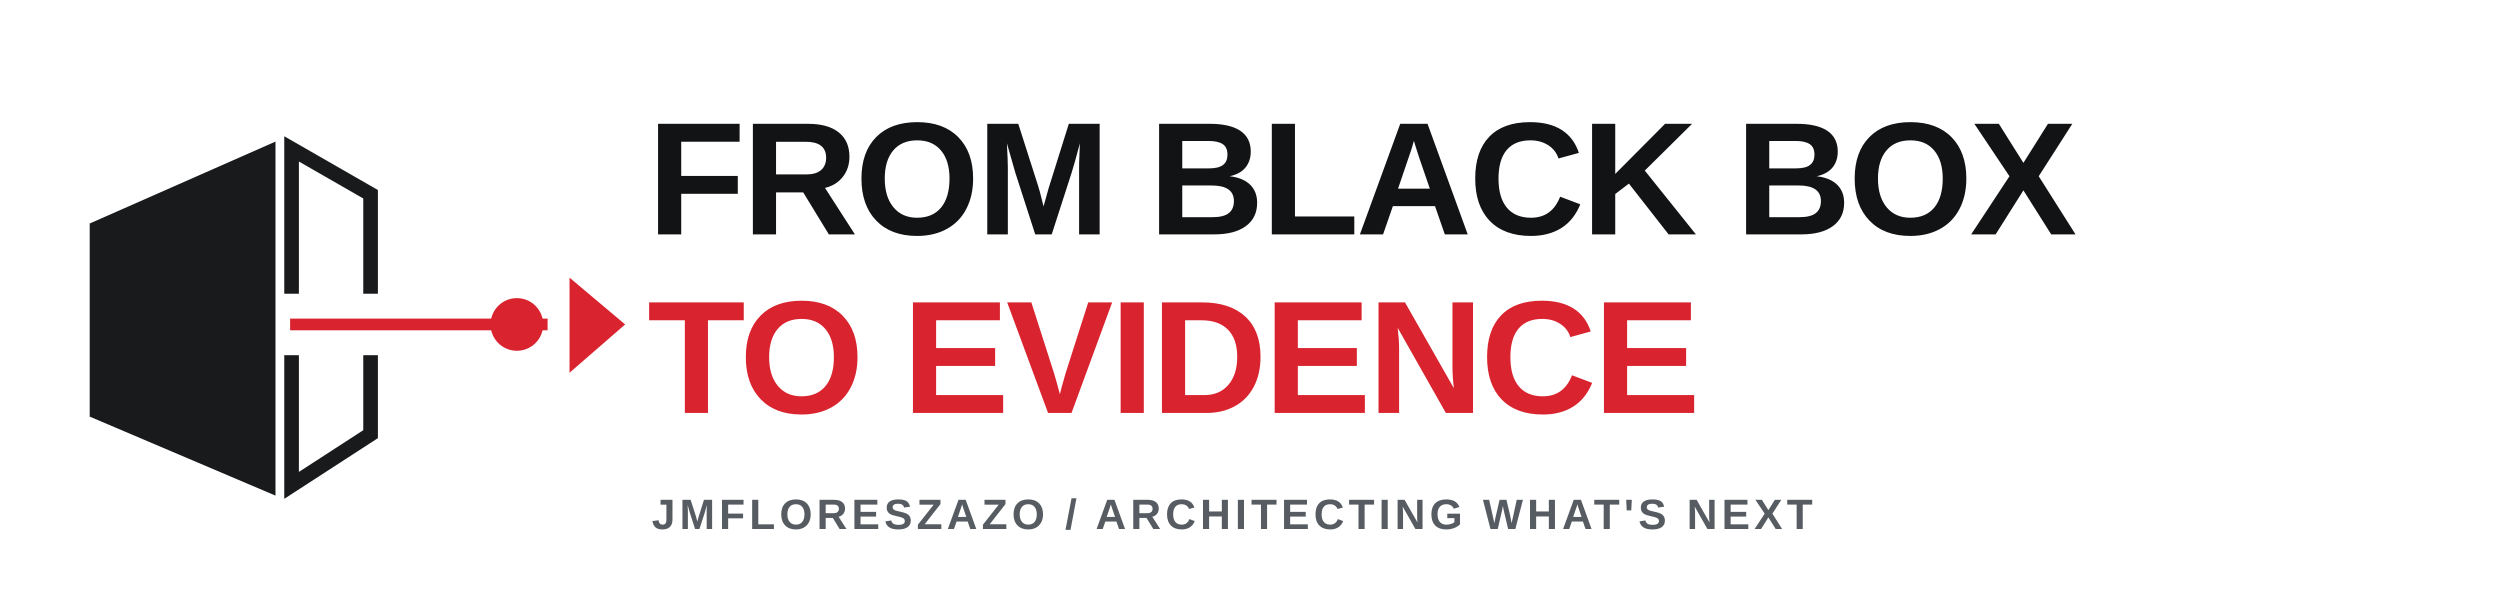
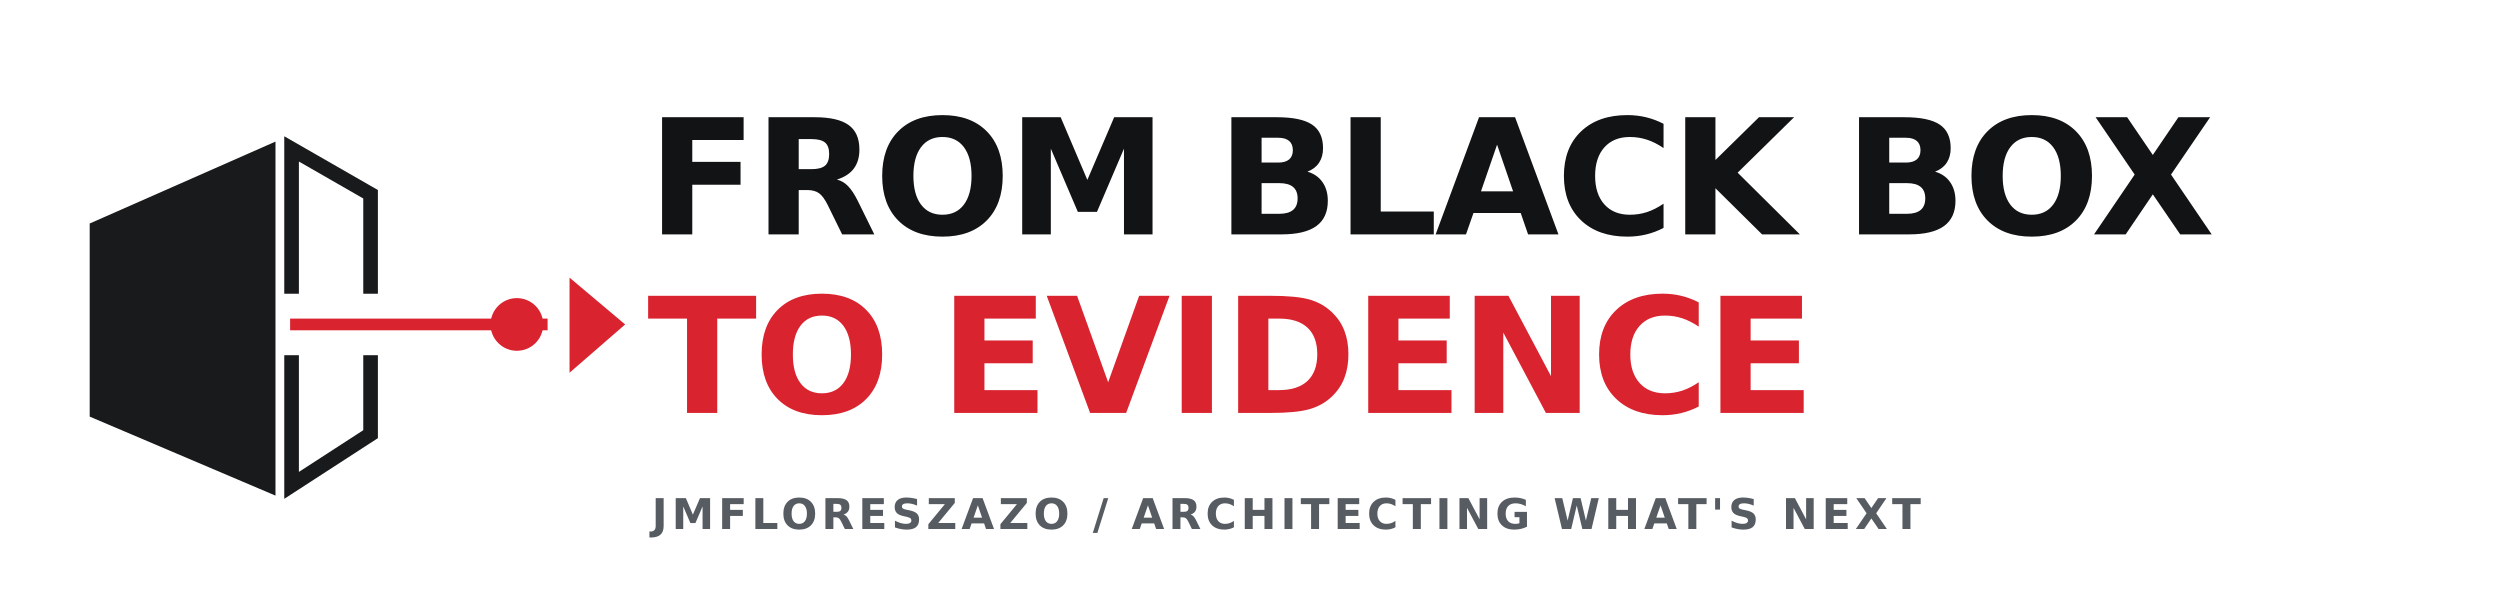
<svg xmlns="http://www.w3.org/2000/svg" viewBox="0 0 1120 265" width="1120" height="265" role="img">
  <g transform="scale(.58)">
    <g transform="translate(6 28) scale(1.13)" stroke-linejoin="miter">
      <path d="M56 128 L183 72 L183 314 L56 260 Z" fill="#181A1C" />
      <path d="M194 176 V77 L248 108 V176" fill="none" stroke="#181A1C" stroke-width="10" stroke-linecap="butt" />
      <path d="M194 218 V307 L248 272 V218" fill="none" stroke="#181A1C" stroke-width="10" stroke-linecap="butt" />
      <path d="M193 197 H369" fill="none" stroke="#D9232E" stroke-width="8" stroke-linecap="butt" />
      <circle cx="348" cy="197" r="18" fill="#D9232E" />
      <path d="M384 165 L422 197 L384 230 Z" fill="#D9232E" />
    </g>
  </g>
-   <text x="290" y="105" font-family="Arial,Helvetica,sans-serif" font-size="72" font-weight="800" fill="#121315" letter-spacing="-1.5" text-anchor="start">FROM BLACK BOX</text>
-   <text x="290" y="185" font-family="Arial,Helvetica,sans-serif" font-size="72" font-weight="800" fill="#D9232E" letter-spacing="-1.5" text-anchor="start">TO EVIDENCE</text>
-   <text x="292" y="237" font-family="Arial,Helvetica,sans-serif" font-size="19" font-weight="700" fill="#565C62" letter-spacing="1.9" text-anchor="start">JMFLORESZAZO / ARCHITECTING WHAT'S NEXT</text>
+   <text x="290" y="105" font-family="DejaVu Sans" font-size="72" font-weight="800" fill="#121315" letter-spacing="-1.5" text-anchor="start">FROM BLACK BOX</text>
+   <text x="290" y="185" font-family="DejaVu Sans" font-size="72" font-weight="800" fill="#D9232E" letter-spacing="-1.5" text-anchor="start">TO EVIDENCE</text>
+   <text x="292" y="237" font-family="DejaVu Sans" font-size="19" font-weight="700" fill="#565C62" letter-spacing="1.9" text-anchor="start">JMFLORESZAZO / ARCHITECTING WHAT'S NEXT</text>
</svg>
